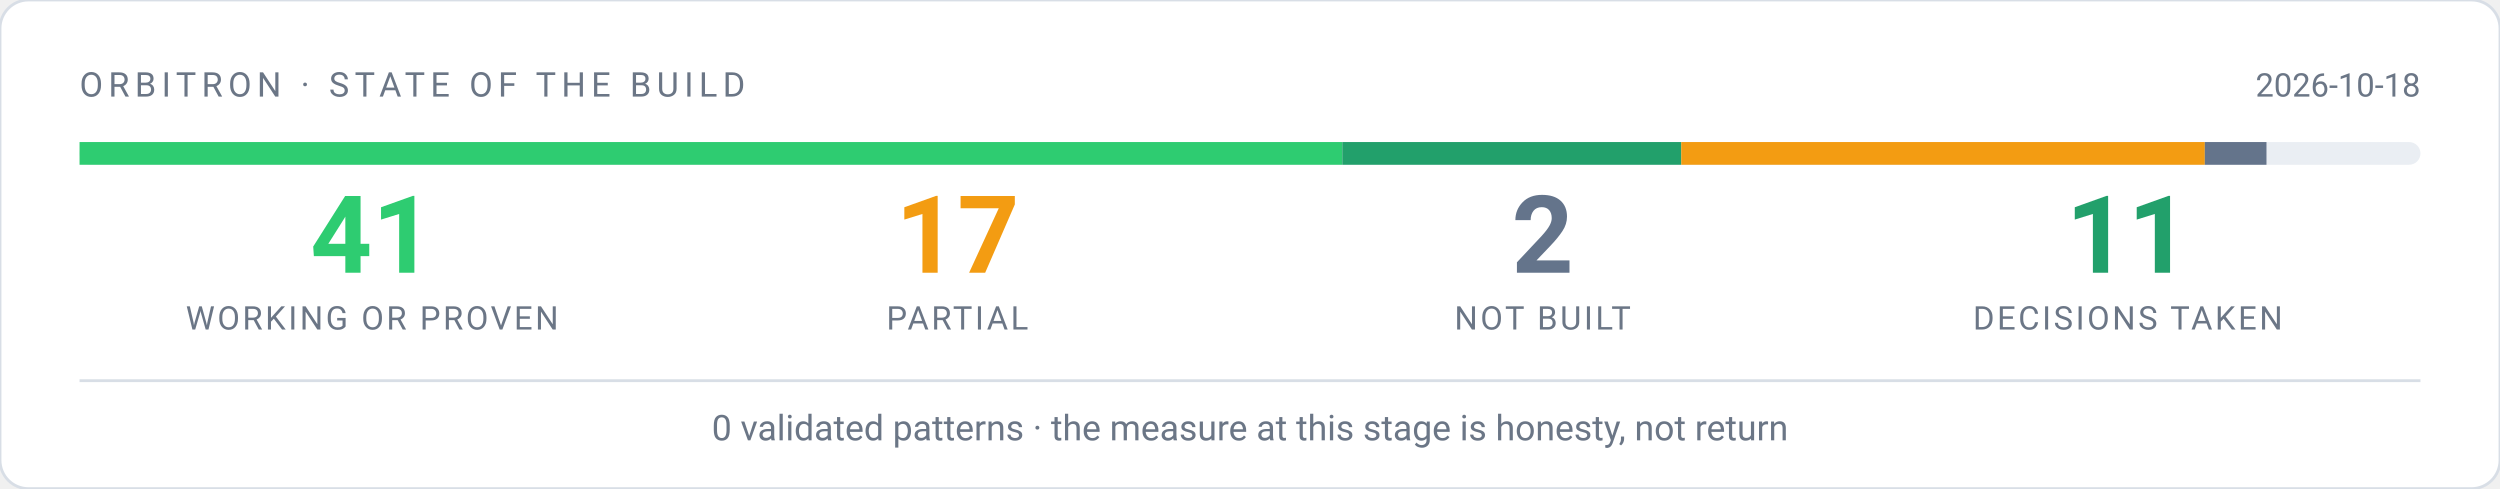
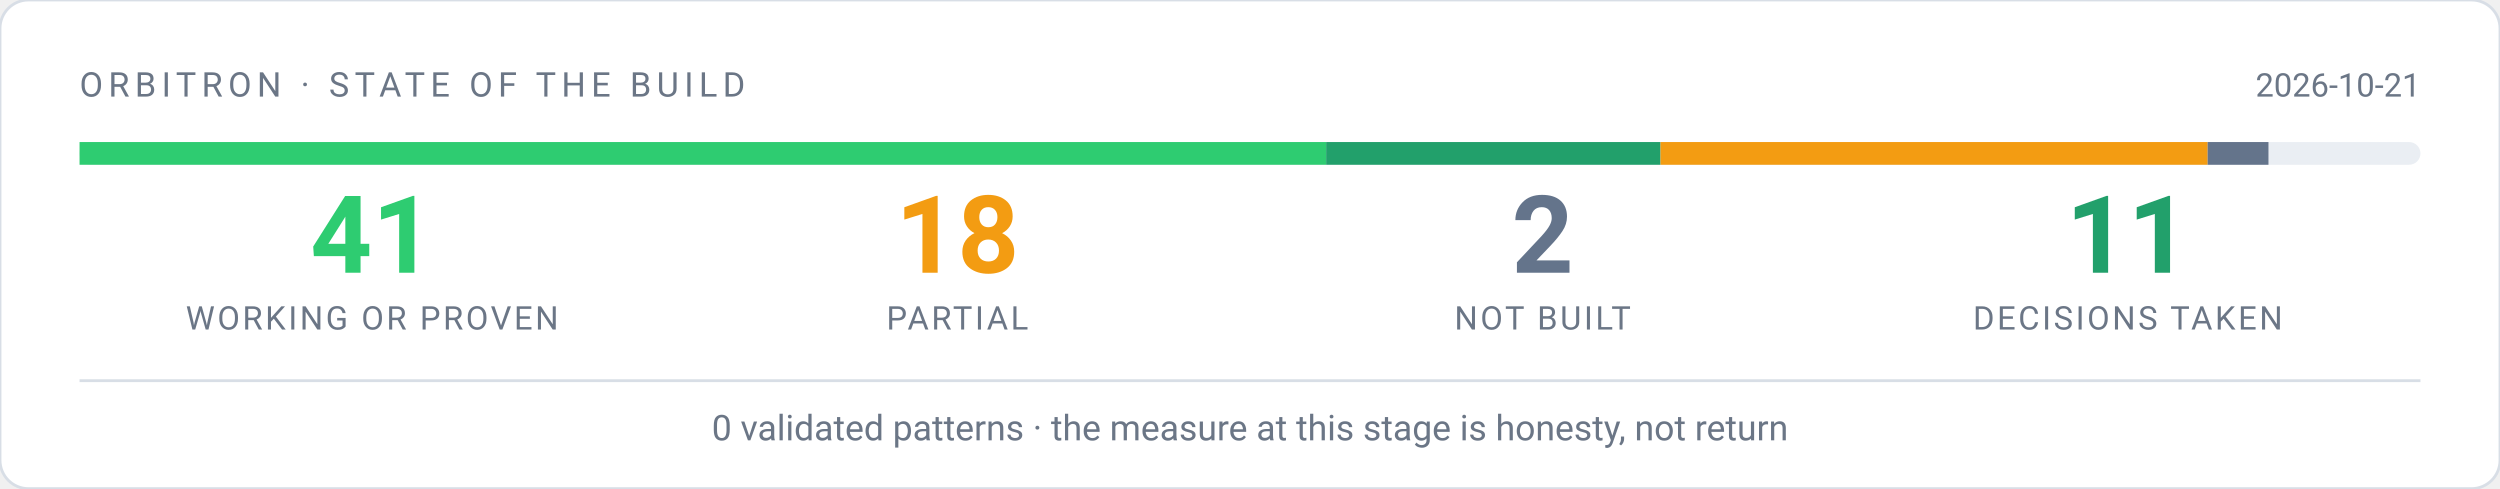
- <svg xmlns="http://www.w3.org/2000/svg" width="880" height="172" viewBox="0 0 880 172" role="img" aria-label="ORBITRON state: 41 working, 17 partial, 2 not built, 11 decisions, 0 validated patterns">
+ <svg xmlns="http://www.w3.org/2000/svg" width="880" height="172" viewBox="0 0 880 172" role="img" aria-label="ORBITRON state: 41 working, 18 partial, 2 not built, 11 decisions, 0 validated patterns">
  <style>text{font-family:-apple-system,BlinkMacSystemFont,'Segoe UI',Roboto,Helvetica,Arial,sans-serif}</style>
  <rect width="880" height="172" rx="10" fill="#ffffff" stroke="#d8dee6" />
  <text x="28" y="34" font-size="12" letter-spacing="0.16em" fill="#6b7686">ORBITRON · STATE OF THE BUILD</text>
-   <text x="852" y="34" text-anchor="end" font-size="11.5" fill="#6b7686">2026-10-18</text>
+   <text x="852" y="34" text-anchor="end" font-size="11.5" fill="#6b7686">2026-10-21</text>
  <rect x="28" y="50" width="824" height="8" rx="4" fill="#eaeef3" />
-   <rect x="28.0" y="50" width="444.5" height="8" fill="#2ecc71" />
-   <rect x="472.5" y="50" width="119.3" height="8" fill="#22a06b" />
-   <rect x="591.8" y="50" width="184.3" height="8" fill="#f39c12" />
-   <rect x="776.1" y="50" width="21.7" height="8" fill="#64748b" />
+   <rect x="28.0" y="50" width="438.8" height="8" fill="#2ecc71" />
+   <rect x="466.8" y="50" width="117.7" height="8" fill="#22a06b" />
+   <rect x="584.5" y="50" width="192.6" height="8" fill="#f39c12" />
+   <rect x="777.1" y="50" width="21.4" height="8" fill="#64748b" />
  <rect x="28" y="50" width="824" height="8" rx="4" fill="none" stroke="#eaeef3" stroke-width="0" />
  <text x="131" y="96" text-anchor="middle" font-size="38" font-weight="600" fill="#2ecc71">41</text>
  <text x="131" y="116" text-anchor="middle" font-size="11.5" letter-spacing="0.08em" fill="#6b7686">WORKING OR PROVEN</text>
-   <text x="337" y="96" text-anchor="middle" font-size="38" font-weight="600" fill="#f39c12">17</text>
+   <text x="337" y="96" text-anchor="middle" font-size="38" font-weight="600" fill="#f39c12">18</text>
  <text x="337" y="116" text-anchor="middle" font-size="11.5" letter-spacing="0.08em" fill="#6b7686">PARTIAL</text>
  <text x="543" y="96" text-anchor="middle" font-size="38" font-weight="600" fill="#64748b">2</text>
  <text x="543" y="116" text-anchor="middle" font-size="11.5" letter-spacing="0.08em" fill="#6b7686">NOT BUILT</text>
  <text x="749" y="96" text-anchor="middle" font-size="38" font-weight="600" fill="#22a06b">11</text>
  <text x="749" y="116" text-anchor="middle" font-size="11.5" letter-spacing="0.08em" fill="#6b7686">DECISIONS TAKEN</text>
  <line x1="28" y1="134" x2="852" y2="134" stroke="#d8dee6" />
  <text x="440" y="155" text-anchor="middle" font-size="12.5" fill="#6b7686">0 validated patterns · the measure at this stage is honesty, not return</text>
</svg>
